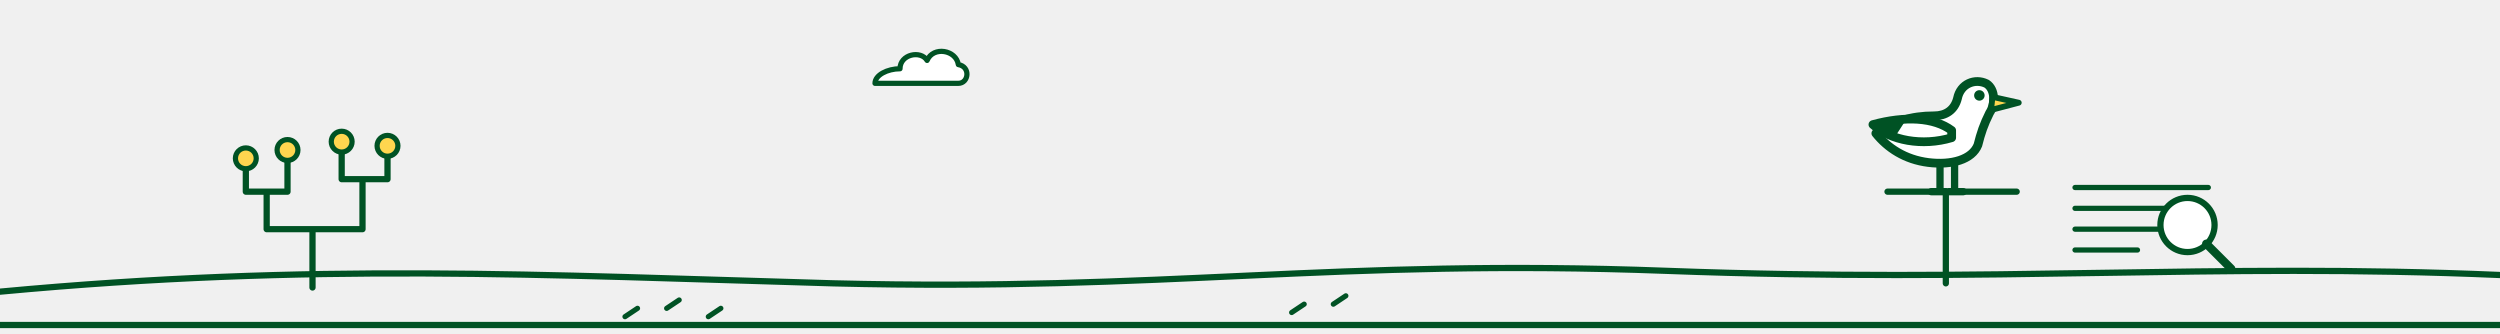
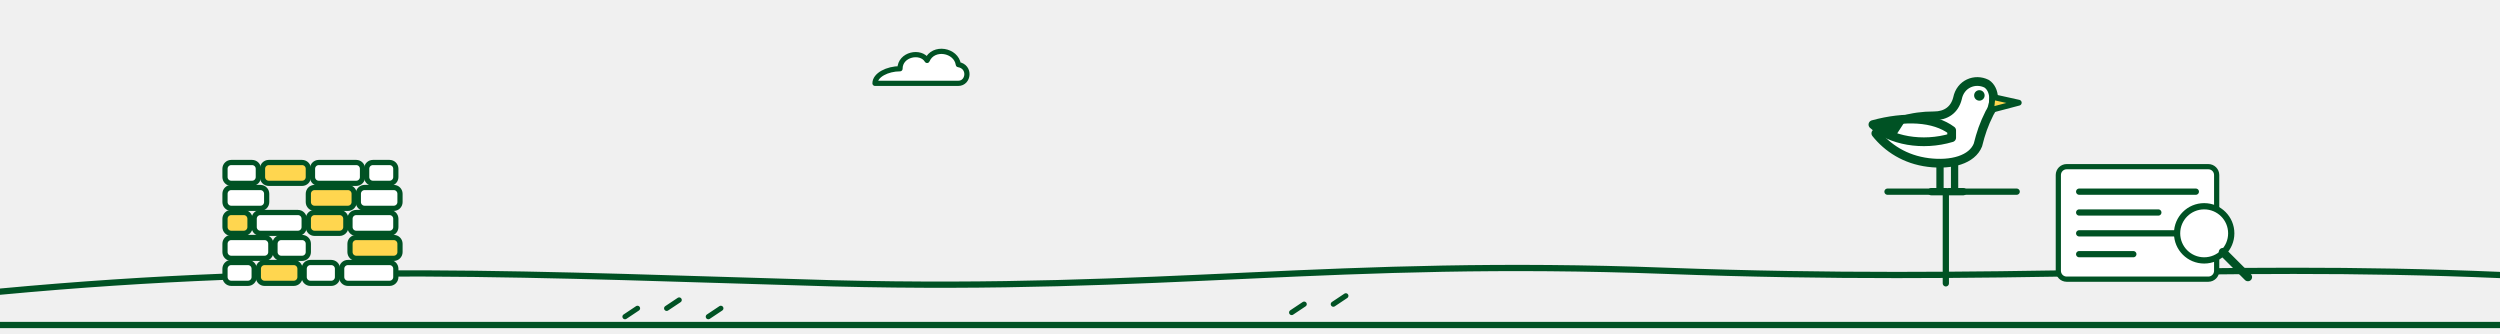
<svg xmlns="http://www.w3.org/2000/svg" viewBox="0 0 1200 160">
  <g fill="none" stroke="#005224" stroke-width="3" stroke-linecap="round" stroke-linejoin="round">
    <path d="M0,140 C150,126 260,132 400,136 C560,140 640,124 800,130 C960,136 1060,126 1200,132" />
    <path d="M0,156 H1200" />
    <path d="M300,152 l6,-4 M320,148 l6,-4 M340,152 l6,-4 M620,150 l6,-4 M640,146 l6,-4" stroke-width="2.5" />
-     <path d="M150,138 V110 M150,110 H128 V92 M150,110 H174 V86 M128,92 H118 V80 M128,92 H138 V76 M174,86 H164 V72 M174,86 H186 V74" />
-     <g fill="#FFD64F" stroke-width="2.5">
-       <circle cx="118" cy="76" r="5" />
-       <circle cx="138" cy="72" r="5" />
-       <circle cx="164" cy="68" r="5" />
-       <circle cx="186" cy="70" r="5" />
-     </g>
    <path d="M420,40 H460 C465,40 466,32 460,31 C459,24 448,22 445,29 C442,24 432,26 432,33 C426,33 420,36 420,40 Z" fill="#FFFFFF" stroke-width="2.5" />
-     <path d="M996,90 H1060" stroke-width="2.5" />
-     <path d="M996,100 H1040" stroke-width="2.5" />
-     <path d="M996,110 H1052" stroke-width="2.5" />
-     <path d="M996,120 H1026" stroke-width="2.5" />
-     <circle cx="1050" cy="108" r="13" fill="#FFFFFF" />
-     <path d="M1059,117 l12,12" stroke-width="4" />
+     <rect x="108" y="126" width="14" height="10" rx="3" fill="#FFFFFF" stroke-width="2.5" />
+     <rect x="124" y="126" width="20" height="10" rx="3" fill="#FFD64F" stroke-width="2.5" />
+     <rect x="146" y="126" width="16" height="10" rx="3" fill="#FFFFFF" stroke-width="2.5" />
+     <rect x="164" y="126" width="26" height="10" rx="3" fill="#FFFFFF" stroke-width="2.5" />
+     <rect x="108" y="114" width="22" height="10" rx="3" fill="#FFFFFF" stroke-width="2.5" />
+     <rect x="132" y="114" width="16" height="10" rx="3" fill="#FFFFFF" stroke-width="2.5" />
+     <rect x="168" y="114" width="24" height="10" rx="3" fill="#FFD64F" stroke-width="2.5" />
+     <rect x="108" y="102" width="12" height="10" rx="3" fill="#FFD64F" stroke-width="2.5" />
+     <rect x="122" y="102" width="24" height="10" rx="3" fill="#FFFFFF" stroke-width="2.5" />
+     <rect x="148" y="102" width="18" height="10" rx="3" fill="#FFD64F" stroke-width="2.5" />
+     <rect x="168" y="102" width="22" height="10" rx="3" fill="#FFFFFF" stroke-width="2.5" />
+     <rect x="108" y="90" width="20" height="10" rx="3" fill="#FFFFFF" stroke-width="2.5" />
+     <rect x="148" y="90" width="22" height="10" rx="3" fill="#FFD64F" stroke-width="2.5" />
+     <rect x="172" y="90" width="20" height="10" rx="3" fill="#FFFFFF" stroke-width="2.5" />
+     <rect x="108" y="78" width="16" height="10" rx="3" fill="#FFFFFF" stroke-width="2.5" />
+     <rect x="126" y="78" width="22" height="10" rx="3" fill="#FFD64F" stroke-width="2.5" />
+     <rect x="150" y="78" width="24" height="10" rx="3" fill="#FFFFFF" stroke-width="2.5" />
+     <rect x="176" y="78" width="14" height="10" rx="3" fill="#FFFFFF" stroke-width="2.5" />
+     <rect x="988" y="80" width="76" height="54" rx="4" fill="#FFFFFF" stroke-width="2.5" />
+     <path d="M998,92 H1054" stroke-width="3" />
+     <path d="M998,102 H1036" stroke-width="3" />
+     <path d="M998,112 H1046" stroke-width="3" />
+     <path d="M998,122 H1024" stroke-width="3" />
+     <circle cx="1058" cy="112" r="13" fill="#FFFFFF" />
+     <path d="M1067,121 l12,12" stroke-width="4" />
    <path d="M934,92 V136" />
    <path d="M906,92 H968" />
    <g transform="translate(850 -6) scale(1.4)">
      <path d="M58,59.5 V70 M63,59 V70 M55,70 H60 M61,70 H66" stroke-width="2.5" />
      <path d="M36,50 C42,46 48,44 56,44 C60,44 63,42 64,38 C65,33 70,31 74,33 C77,35 77,40 75,43 C73,47 72,50 71,54 C69,59 62,61 54,60 C46,59 40,55 36,50 Z" fill="#FFFFFF" />
      <path d="M76,37.5 L85,39.5 L75.5,42 Z" fill="#FFD64F" stroke-width="2" />
      <circle cx="71.5" cy="37" r="1.8" fill="#005224" stroke="none" />
      <path d="M62,49 C56,44.5 46,44 35,47 C41,52.5 52,54.5 62,51.5 Z" fill="#FFFFFF" />
      <path d="M35,47 C38.5,46 42,45.5 45,45.6 L41.5,51 C39,50.2 36.8,48.8 35,47 Z" fill="#005224" stroke-width="2" />
    </g>
  </g>
</svg>
